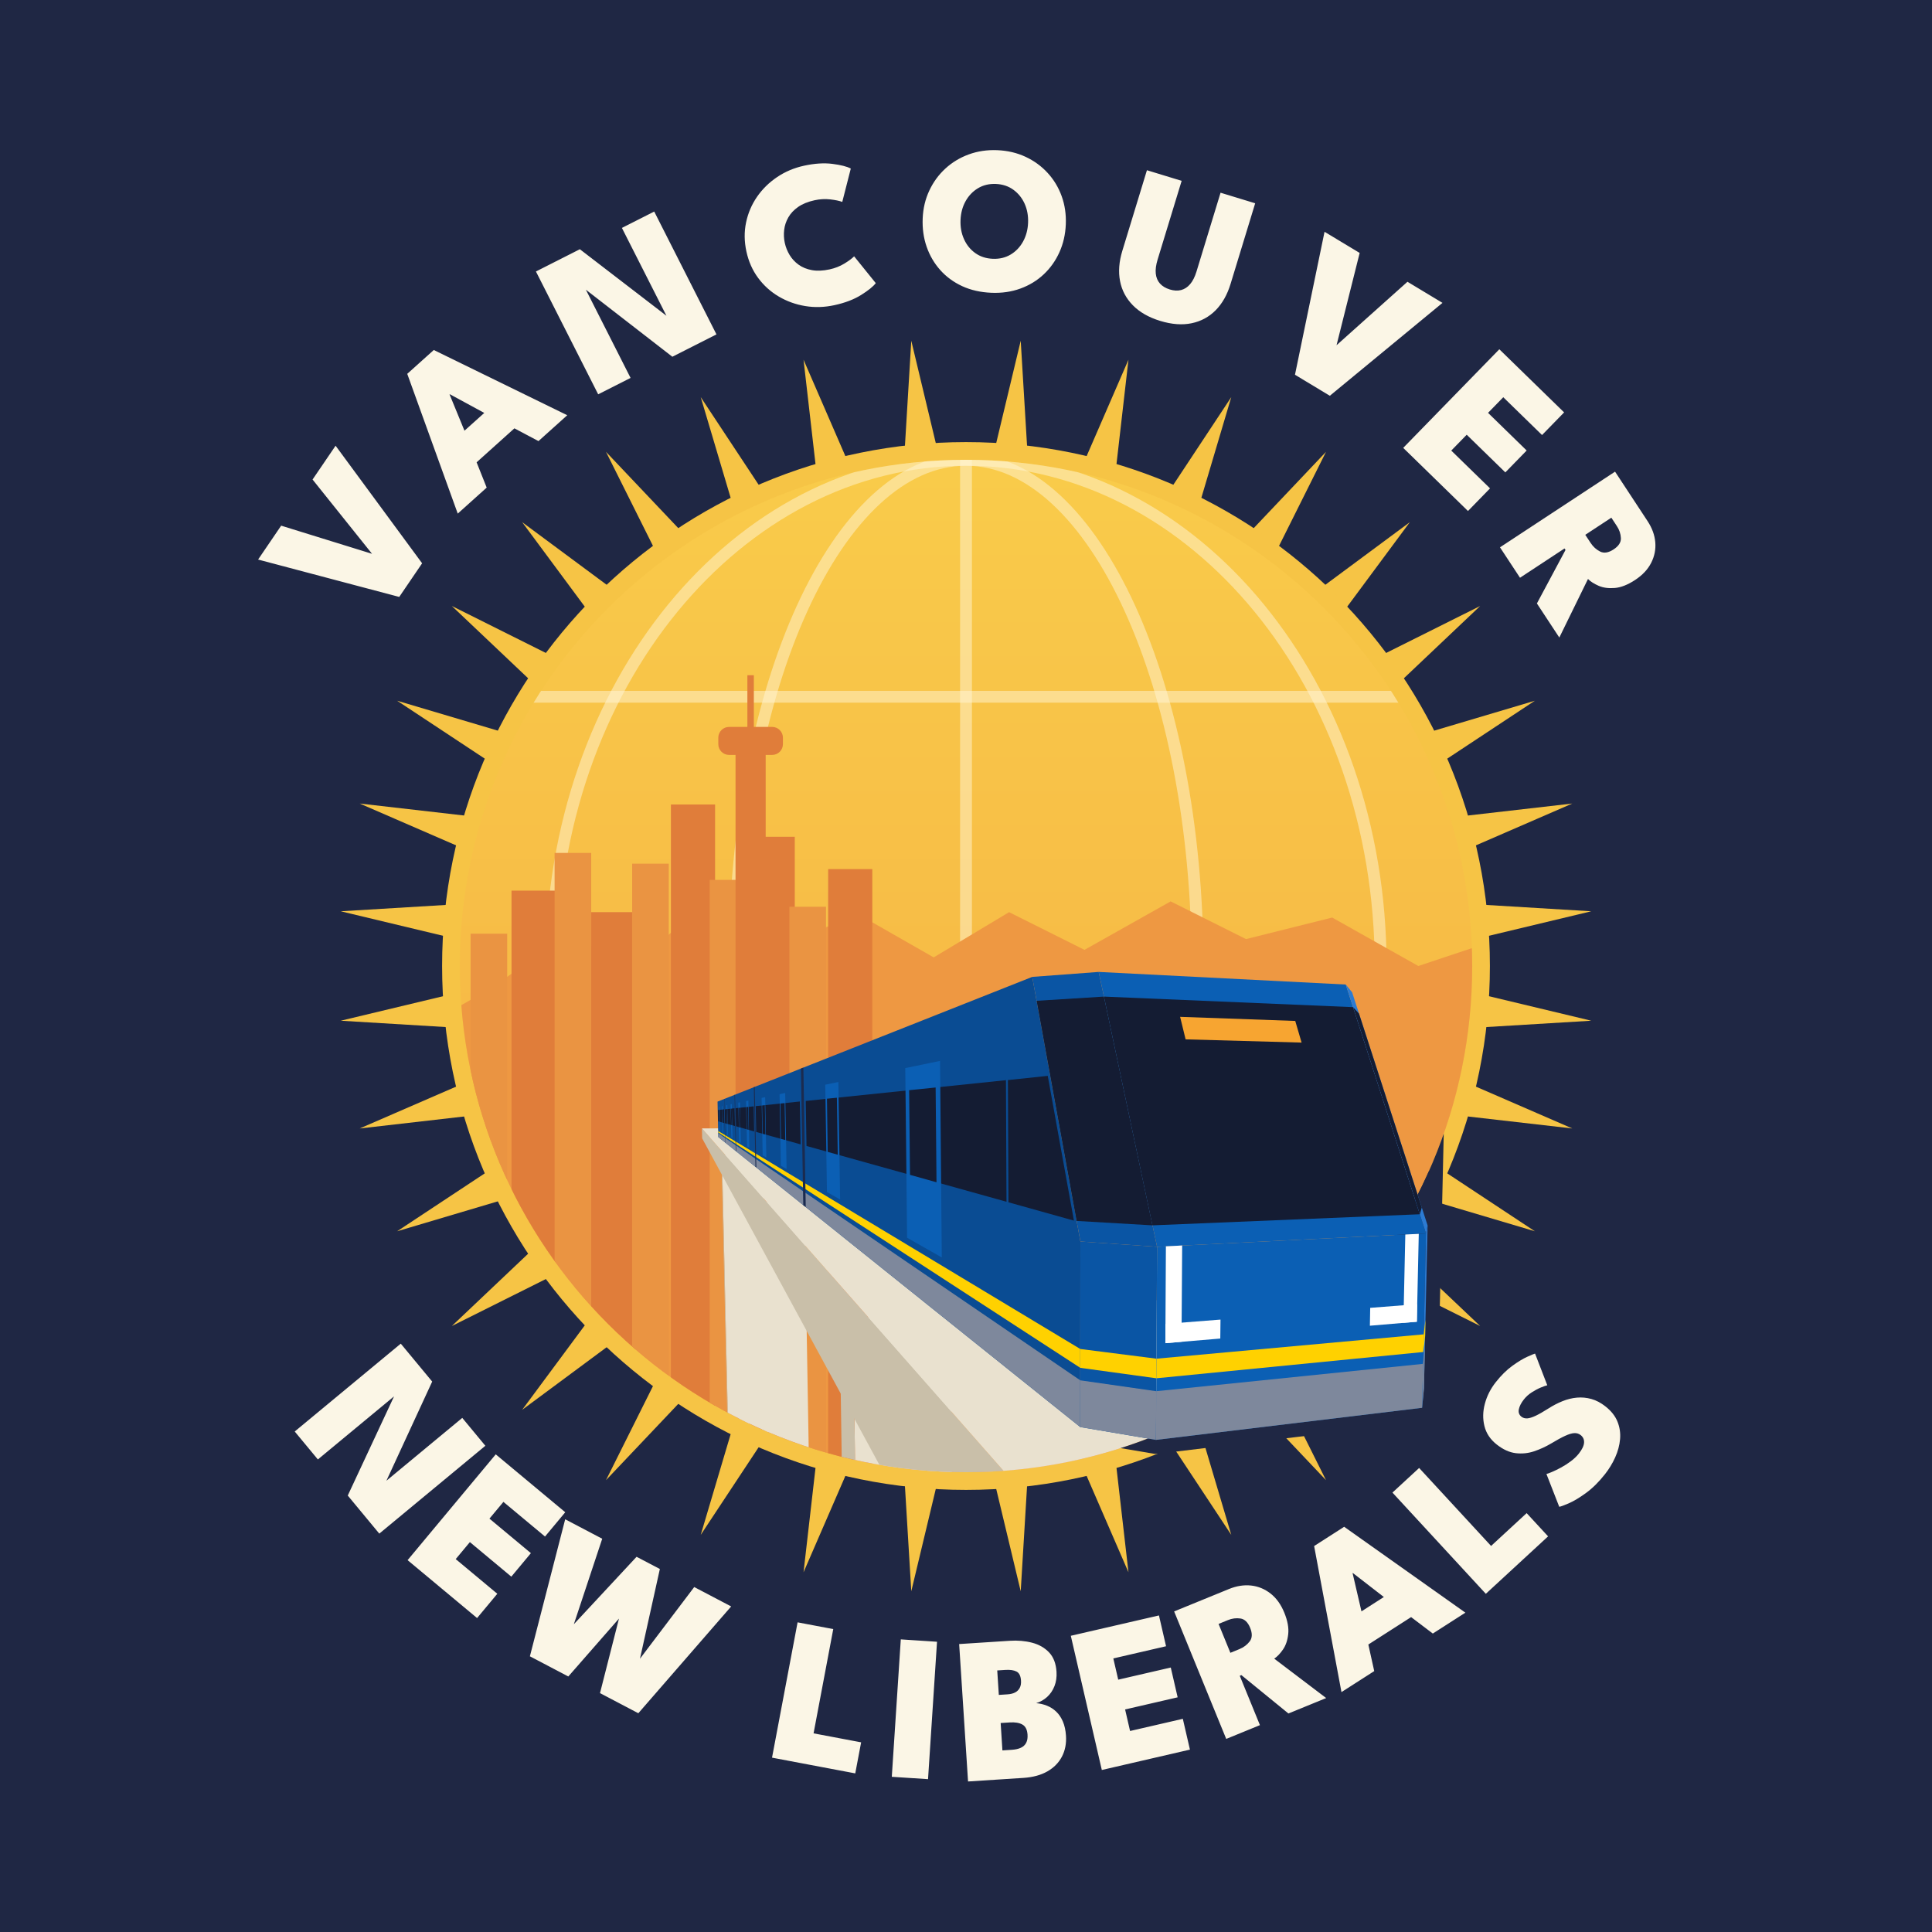
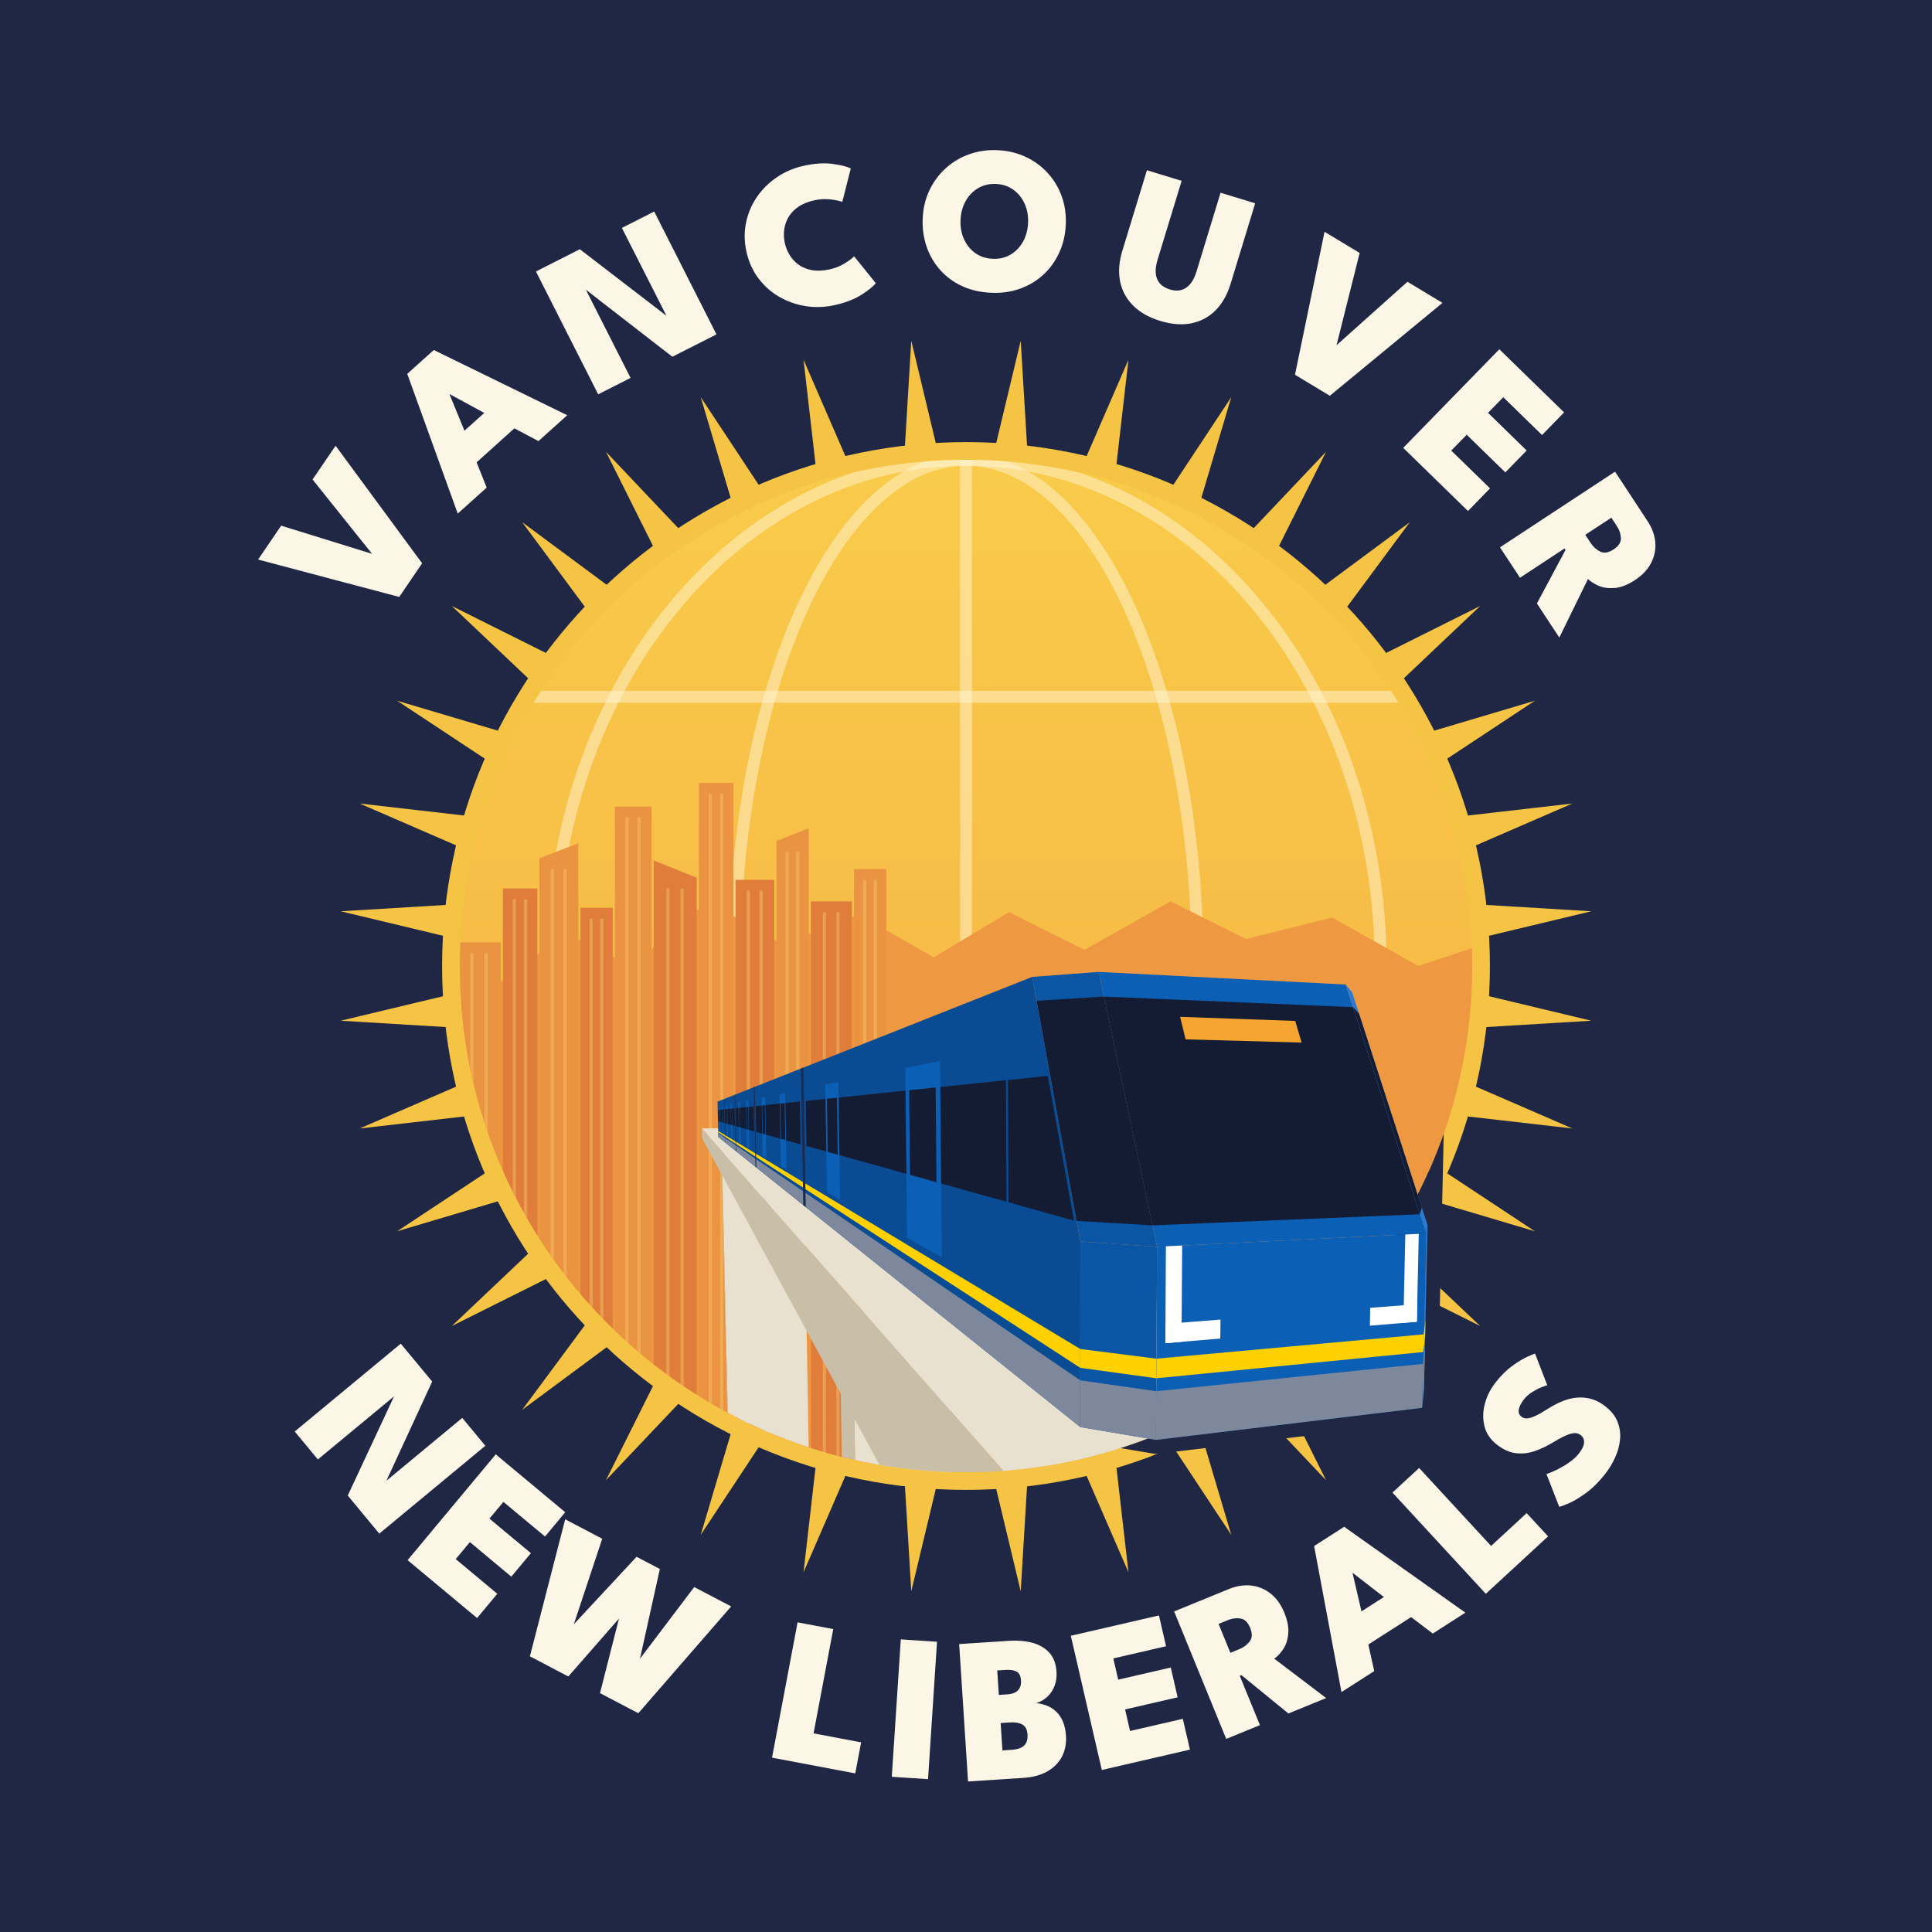
<svg xmlns="http://www.w3.org/2000/svg" viewBox="0 0 1000 1000" width="1000" height="1000" role="img">
  <rect width="1000" height="1000" fill="#1F2744" />
  <polygon points="512.06,244.28 528.32,176.36 532.53,246.08" fill="#F6C445" />
  <polygon points="556.28,250.26 584.09,186.19 576.13,255.58" fill="#F6C445" />
  <polygon points="598.79,263.83 637.3,205.56 617.41,272.51" fill="#F6C445" />
  <polygon points="638.3,284.57 686.34,233.87 655.13,296.36" fill="#F6C445" />
  <polygon points="673.61,311.86 729.72,270.28 688.14,326.39" fill="#F6C445" />
  <polygon points="703.64,344.87 766.13,313.66 715.43,361.7" fill="#F6C445" />
  <polygon points="727.49,382.59 794.44,362.7 736.17,401.21" fill="#F6C445" />
  <polygon points="744.42,423.87 813.81,415.91 749.74,443.72" fill="#F6C445" />
  <polygon points="753.92,467.47 823.64,471.68 755.72,487.94" fill="#F6C445" />
  <polygon points="755.72,512.06 823.64,528.32 753.92,532.53" fill="#F6C445" />
  <polygon points="749.74,556.28 813.81,584.09 744.42,576.13" fill="#F6C445" />
  <polygon points="736.17,598.79 794.44,637.3 727.49,617.41" fill="#F6C445" />
  <polygon points="715.43,638.3 766.13,686.34 703.64,655.13" fill="#F6C445" />
  <polygon points="688.14,673.61 729.72,729.72 673.61,688.14" fill="#F6C445" />
  <polygon points="655.13,703.64 686.34,766.13 638.3,715.43" fill="#F6C445" />
  <polygon points="617.41,727.49 637.3,794.44 598.79,736.17" fill="#F6C445" />
  <polygon points="576.13,744.42 584.09,813.81 556.28,749.74" fill="#F6C445" />
  <polygon points="532.53,753.92 528.32,823.64 512.06,755.72" fill="#F6C445" />
  <polygon points="487.94,755.72 471.68,823.64 467.47,753.92" fill="#F6C445" />
  <polygon points="443.72,749.74 415.91,813.81 423.87,744.42" fill="#F6C445" />
  <polygon points="401.21,736.17 362.7,794.44 382.59,727.49" fill="#F6C445" />
  <polygon points="361.7,715.43 313.66,766.13 344.87,703.64" fill="#F6C445" />
  <polygon points="326.39,688.14 270.28,729.72 311.86,673.61" fill="#F6C445" />
  <polygon points="296.36,655.13 233.87,686.34 284.57,638.3" fill="#F6C445" />
  <polygon points="272.51,617.41 205.56,637.3 263.83,598.79" fill="#F6C445" />
  <polygon points="255.58,576.13 186.19,584.09 250.26,556.28" fill="#F6C445" />
  <polygon points="246.08,532.53 176.36,528.32 244.28,512.06" fill="#F6C445" />
  <polygon points="244.28,487.94 176.36,471.68 246.08,467.47" fill="#F6C445" />
  <polygon points="250.26,443.72 186.19,415.91 255.58,423.87" fill="#F6C445" />
  <polygon points="263.83,401.21 205.56,362.7 272.51,382.59" fill="#F6C445" />
  <polygon points="284.57,361.7 233.87,313.66 296.36,344.87" fill="#F6C445" />
  <polygon points="311.86,326.39 270.28,270.28 326.39,311.86" fill="#F6C445" />
  <polygon points="344.87,296.36 313.66,233.87 361.7,284.57" fill="#F6C445" />
  <polygon points="382.59,272.51 362.7,205.56 401.21,263.83" fill="#F6C445" />
  <polygon points="423.87,255.58 415.91,186.19 443.72,250.26" fill="#F6C445" />
  <polygon points="467.47,246.08 471.68,176.36 487.94,244.28" fill="#F6C445" />
  <circle cx="500" cy="500" r="271.17" fill="#F6C445" />
  <g transform="translate(221.28,221.28) scale(0.55745)">
    <defs>
      <clipPath id="disc-d">
        <circle cx="500" cy="500" r="470" />
      </clipPath>
      <clipPath id="out-d">
        <path clip-rule="evenodd" d="M-600,-600H1600V1600H-600Z M30,500a470,470 0 1,0 940,0a470,470 0 1,0 -940,0Z" />
      </clipPath>
    </defs>
    <g clip-path="url(#disc-d)">
      <defs>
        <linearGradient id="sun-d" x1="0" y1="40" x2="0" y2="760" gradientUnits="userSpaceOnUse">
          <stop offset="0" stop-color="#F9CB4A" />
          <stop offset="1" stop-color="#F6B444" />
        </linearGradient>
      </defs>
      <rect width="1000" height="1000" fill="url(#sun-d)" />
      <line x1="500" y1="0" x2="500" y2="1000" stroke="#FFF6D6" stroke-opacity="0.5" stroke-width="11" fill="none" />
      <ellipse cx="500" cy="500" rx="215" ry="470" stroke="#FFF6D6" stroke-opacity="0.5" stroke-width="11" fill="none" />
      <ellipse cx="500" cy="500" rx="385" ry="470" stroke="#FFF6D6" stroke-opacity="0.5" stroke-width="11" fill="none" />
      <line x1="0" y1="250" x2="1000" y2="250" stroke="#FFF6D6" stroke-opacity="0.5" stroke-width="11" fill="none" />
      <polygon points="-10,560 60,520 130,470 190,500 260,440 330,480 400,452 470,492 540,450 610,485 690,440 760,475 840,455 920,500 1010,470 1010,1000 -10,1000" fill="#EE9842" />
-       <rect x="40" y="470" width="34" height="530" fill="#EA9442" />
-       <rect x="78" y="430" width="41" height="570" fill="#E07D3A" />
-       <rect x="118" y="395" width="34" height="605" fill="#EA9442" />
-       <rect x="152" y="450" width="41" height="550" fill="#E07D3A" />
-       <rect x="190" y="405" width="34" height="595" fill="#EA9442" />
-       <rect x="226" y="350" width="41" height="650" fill="#E07D3A" />
-       <rect x="262" y="420" width="34" height="580" fill="#EA9442" />
-       <rect x="300" y="380" width="41" height="620" fill="#E07D3A" />
-       <rect x="336" y="445" width="34" height="555" fill="#EA9442" />
-       <rect x="372" y="410" width="41" height="590" fill="#E07D3A" />
-       <rect x="286" y="300" width="28" height="700" fill="#E07D3A" />
-       <rect x="270" y="278" width="60" height="26" rx="10" fill="#E07D3A" />
-       <rect x="297" y="230" width="6" height="50" fill="#E07D3A" />
+       <polygon points="28,478 68,478 68,1000 28,1000" fill="#EA9442" />
+       <line x1="41.2" y1="488" x2="41.2" y2="1000" stroke="#F8C766" stroke-opacity="0.45" stroke-width="3" />
+       <line x1="54.4" y1="488" x2="54.4" y2="1000" stroke="#F8C766" stroke-opacity="0.45" stroke-width="3" />
+       <polygon points="70,428 102,428 102,1000 70,1000" fill="#E07D3A" />
+       <line x1="80.6" y1="438" x2="80.6" y2="1000" stroke="#F8C766" stroke-opacity="0.45" stroke-width="3" />
+       <line x1="91.1" y1="438" x2="91.1" y2="1000" stroke="#F8C766" stroke-opacity="0.45" stroke-width="3" />
+       <polygon points="104,400 140,386 140,1000 104,1000" fill="#EA9442" />
+       <line x1="115.9" y1="410" x2="115.9" y2="1000" stroke="#F8C766" stroke-opacity="0.45" stroke-width="3" />
+       <line x1="127.8" y1="410" x2="127.8" y2="1000" stroke="#F8C766" stroke-opacity="0.45" stroke-width="3" />
+       <polygon points="142,446 172,446 172,1000 142,1000" fill="#E07D3A" />
+       <line x1="151.9" y1="456" x2="151.9" y2="1000" stroke="#F8C766" stroke-opacity="0.45" stroke-width="3" />
+       <line x1="161.8" y1="456" x2="161.8" y2="1000" stroke="#F8C766" stroke-opacity="0.45" stroke-width="3" />
+       <polygon points="174,352 208,352 208,1000 174,1000" fill="#EA9442" />
+       <line x1="185.2" y1="362" x2="185.2" y2="1000" stroke="#F8C766" stroke-opacity="0.45" stroke-width="3" />
+       <line x1="196.4" y1="362" x2="196.4" y2="1000" stroke="#F8C766" stroke-opacity="0.45" stroke-width="3" />
+       <polygon points="210,402 250,418 250,1000 210,1000" fill="#E07D3A" />
+       <line x1="223.2" y1="428" x2="223.2" y2="1000" stroke="#F8C766" stroke-opacity="0.45" stroke-width="3" />
+       <line x1="236.4" y1="428" x2="236.4" y2="1000" stroke="#F8C766" stroke-opacity="0.45" stroke-width="3" />
+       <polygon points="252,330 284,330 284,1000 252,1000" fill="#EA9442" />
+       <line x1="262.6" y1="340" x2="262.6" y2="1000" stroke="#F8C766" stroke-opacity="0.45" stroke-width="3" />
+       <line x1="273.1" y1="340" x2="273.1" y2="1000" stroke="#F8C766" stroke-opacity="0.45" stroke-width="3" />
+       <polygon points="286,420 322,420 322,1000 286,1000" fill="#E07D3A" />
+       <line x1="297.9" y1="430" x2="297.9" y2="1000" stroke="#F8C766" stroke-opacity="0.45" stroke-width="3" />
+       <line x1="309.8" y1="430" x2="309.8" y2="1000" stroke="#F8C766" stroke-opacity="0.45" stroke-width="3" />
+       <polygon points="324,384 354,372 354,1000 324,1000" fill="#EA9442" />
+       <line x1="333.9" y1="394" x2="333.9" y2="1000" stroke="#F8C766" stroke-opacity="0.45" stroke-width="3" />
+       <line x1="343.8" y1="394" x2="343.8" y2="1000" stroke="#F8C766" stroke-opacity="0.45" stroke-width="3" />
+       <polygon points="356,440 394,440 394,1000 356,1000" fill="#E07D3A" />
+       <line x1="368.5" y1="450" x2="368.5" y2="1000" stroke="#F8C766" stroke-opacity="0.45" stroke-width="3" />
+       <line x1="381.1" y1="450" x2="381.1" y2="1000" stroke="#F8C766" stroke-opacity="0.45" stroke-width="3" />
+       <polygon points="396,410 426,410 426,1000 396,1000" fill="#EA9442" />
+       <line x1="405.9" y1="420" x2="405.9" y2="1000" stroke="#F8C766" stroke-opacity="0.45" stroke-width="3" />
+       <line x1="415.8" y1="420" x2="415.8" y2="1000" stroke="#F8C766" stroke-opacity="0.45" stroke-width="3" />
      <polygon points="395.1,827.2 485.6,821 495.8,2103.5 413.9,2148.1" fill="#E9E1CF" />
      <polygon points="395.1,827.2 382.4,811.4 400.9,2033.7 413.9,2148.1" fill="#C9BFA9" />
      <polygon points="308.7,719.4 350,718.2 360.3,1319.5 320.9,1329" fill="#E9E1CF" />
      <polygon points="308.7,719.4 306.2,716.2 318.1,1304 320.9,1329" fill="#C9BFA9" />
      <polygon points="284.7,689.4 311.4,689 319.2,1081.6 293.3,1085.7" fill="#E9E1CF" />
      <polygon points="284.7,689.4 283.6,688.1 292.1,1075 293.3,1085.7" fill="#C9BFA9" />
      <polygon points="273.4,675.4 293.2,675.1 299.4,966.7 280,968.9" fill="#E9E1CF" />
      <polygon points="273.4,675.4 272.9,674.7 279.4,963 280,968.9" fill="#C9BFA9" />
      <polygon points="639.2,1087.2 254.8,650.8 255,660 638.5,1366.4" fill="#C9BFA9" />
      <polygon points="639.2,1087.2 1145.4,997.7 277.6,650.7 254.8,650.8" fill="#E9E1CF" />
      <polygon points="639.2,1087.2 1145.4,997.7 1136.8,1223.7 638.5,1366.4" fill="#E9E1CF" />
    </g>
    <polygon clip-path="url(#out-d)" points="269.3,625.86 606.28,492.39 678.82,486.33 932.71,501.53 933.86,510.68 925.2,892.08 923.48,910.15 676.39,940.01 606.09,928.13 270.05,658.79 269.75,645.54" fill="#1F2744" stroke="#1F2744" stroke-width="26" stroke-linejoin="round" />
    <polygon points="606.1,928.1 606.2,755.8 561.5,510.1 269.3,625.9 270,658.8" fill="#0A4C93" />
    <polygon points="606.1,928.1 270,658.8 270,655.4 606.1,884.7" fill="#7E889C" />
    <polygon points="606.1,873.1 269.9,654.5 269.9,653.2 606.1,855.6" fill="#FFD100" />
    <polygon points="537.6,718.9 351.9,667.1 351.2,625.3 537.1,606" fill="#141C33" />
    <polygon points="477.5,770.6 445.3,752.3 443.6,594.8 475.9,588.1" fill="#0B5FB4" />
    <polygon points="472.6,700.8 448,693.9 447.2,615.3 471.8,612.8" fill="#141C33" />
    <polygon points="383.1,716.8 370.9,709.9 369.3,610.2 381.5,607.7" fill="#0B5FB4" />
    <polygon points="380.9,675.2 371.6,672.6 370.9,623.2 380.1,622.3" fill="#141C33" />
    <polygon points="346.4,665.6 305.2,654.1 304.7,630.1 345.7,625.8" fill="#141C33" />
    <polygon points="333.4,688.5 328.1,685.5 326.9,619 332.1,617.9" fill="#0B5FB4" />
    <polygon points="332.2,661.6 328.2,660.5 327.6,627.7 331.6,627.3" fill="#141C33" />
    <polygon points="314.6,677.8 311.2,675.9 310.2,622.5 313.5,621.8" fill="#0B5FB4" />
    <polygon points="313.8,656.5 311.2,655.8 310.7,629.5 313.2,629.2" fill="#141C33" />
    <polygon points="351.2,723.8 348.9,722 346.7,595.2 349,594.3" fill="#1B2B4F" />
    <polygon points="303.3,653.6 286.4,648.8 286,632 302.9,630.3" fill="#141C33" />
    <polygon points="298.8,668.7 296.7,667.6 295.8,625.4 297.9,625" fill="#0B5FB4" />
    <polygon points="298.2,652.1 296.6,651.7 296.2,631 297.7,630.8" fill="#141C33" />
    <polygon points="290.9,664.3 289.4,663.4 288.6,626.9 290.1,626.6" fill="#0B5FB4" />
    <polygon points="290.5,650 289.3,649.7 288.9,631.7 290.1,631.6" fill="#141C33" />
    <polygon points="305.3,687 304.5,686.4 303,612.5 303.8,612.2" fill="#1B2B4F" />
    <polygon points="285.5,648.6 276.2,646 276,633.1 285.1,632.1" fill="#141C33" />
    <polygon points="283.2,659.9 282.1,659.3 281.4,628.4 282.5,628.2" fill="#0B5FB4" />
    <polygon points="282.8,647.9 282,647.6 281.7,632.5 282.5,632.4" fill="#141C33" />
    <polygon points="278.9,657.4 278.1,656.9 277.5,629.3 278.3,629.1" fill="#0B5FB4" />
    <polygon points="278.6,646.7 277.9,646.5 277.6,632.9 278.3,632.8" fill="#141C33" />
    <polygon points="286.6,672.1 286.2,671.8 285.1,619.6 285.5,619.4" fill="#1B2B4F" />
    <polygon points="275.7,645.9 269.9,644.2 269.7,633.7 275.4,633.1" fill="#141C33" />
    <polygon points="274.4,654.8 273.7,654.5 273.2,630.1 273.8,630" fill="#0B5FB4" />
    <polygon points="274.1,645.4 273.6,645.3 273.3,633.3 273.8,633.3" fill="#141C33" />
    <polygon points="271.7,653.3 271.1,653 270.6,630.7 271.2,630.6" fill="#0B5FB4" />
    <polygon points="271.4,644.7 271,644.6 270.8,633.6 271.2,633.6" fill="#141C33" />
    <polygon points="276.5,664 276.3,663.8 275.4,623.5 275.6,623.4" fill="#1B2B4F" />
    <polygon points="600.2,736.4 575.9,602 538.9,605.9 539.4,719.4" fill="#141C33" />
    <polygon points="606.1,928.1 676.4,940 677.4,760.7 606.2,755.8" fill="#0A55A4" />
    <polygon points="606.1,928.1 676.4,940 676.6,894.8 606.1,884.7" fill="#7E889C" />
    <polygon points="606.1,873.1 676.7,882.8 676.8,864.6 606.1,855.6" fill="#FFD100" />
    <polygon points="606.2,755.8 677.4,760.7 623.2,505.5 561.5,510.1" fill="#0A55A4" />
    <polygon points="602.7,736.7 673.1,740.8 628.1,528.4 565.6,532.3" fill="#141C33" />
    <polygon points="676.4,940 923.5,910.2 927.1,748.3 677.4,760.7" fill="#0B5FB4" />
    <polygon points="676.4,940 923.5,910.2 924.4,869.4 676.6,894.8" fill="#7E889C" />
    <polygon points="676.7,882.8 924.6,858.4 925,842 676.8,864.6" fill="#FFD100" />
    <polygon points="677.4,760.7 927.1,748.3 852.6,517.2 623.2,505.5" fill="#0B5FB4" />
    <polygon points="673.1,740.8 921.4,730.5 859.4,538.2 628.1,528.4" fill="#141C33" />
    <polygon points="923.5,910.2 925.2,892.1 928.6,740.9 927.1,748.3" fill="#2C7BD3" />
    <polygon points="923.5,910.2 925.2,892.1 926.1,853.9 924.4,869.4" fill="#7E889C" />
    <polygon points="924.6,858.4 926.3,843.7 926.6,828.4 925,842" fill="#FFD100" />
    <polygon points="927.1,748.3 928.6,740.9 858.5,524.4 852.6,517.2" fill="#2C7BD3" />
    <polygon points="921.4,730.5 923.2,724.3 864.9,544.2 859.4,538.2" fill="#141C33" />
    <polygon points="703.9,568.1 811.6,571.1 805.7,551 698.8,547.2" fill="#F7A531" />
    <polygon points="685.1,850.2 700.1,848.9 700.7,759.5 685.6,760.3" fill="#FFFFFF" />
    <polygon points="685.1,850.2 736.1,845.9 736.3,828.3 685.2,832.3" fill="#FFFFFF" />
    <polygon points="906.1,831.3 918.6,830.3 920.4,748.7 907.9,749.3" fill="#FFFFFF" />
    <polygon points="875,834 918.6,830.3 918.9,814 875.3,817.4" fill="#FFFFFF" />
  </g>
  <path d="M218.49 291.56 206.64 308.97 133.59 289.62 145.53 272.08 192.57 286.65 161.78 248.2 173.7 230.7Z M210.79 193.5 224.53 181.16 293.61 214.92 278.71 228.31 266.25 221.71 246.69 239.29 251.91 252.38 236.93 265.84ZM240.41 222.93 250.66 213.73 232.82 204.05 232.7 204.16Z M303.24 149.94 326.38 195.61 309.62 204.1 277.4 140.52 300.13 129 344.95 163.44 321.9 117.97 338.62 109.5 370.84 173.08 348.01 184.65Z M429.42 139.43Q433.59 138.52 437.01 136.45Q440.42 134.37 442.1 132.68L453.3 146.55Q451.28 149.2 445.71 152.68Q440.14 156.16 431.91 157.95Q424.21 159.63 416.81 158.42Q409.42 157.21 403.11 153.5Q396.81 149.79 392.42 143.87Q388.03 137.95 386.34 130.19Q384.65 122.43 386.16 115.17Q387.68 107.9 391.83 101.88Q395.99 95.86 402.23 91.66Q408.47 87.45 416.18 85.77Q424.41 83.98 430.92 84.83Q437.43 85.67 440.37 87.24L435.96 104.51Q433.73 103.67 429.76 103.21Q425.79 102.74 421.62 103.65Q416.45 104.78 413.12 107.11Q409.79 109.44 408.03 112.53Q406.27 115.62 405.88 119.02Q405.49 122.42 406.2 125.7Q406.92 129.02 408.7 131.98Q410.48 134.93 413.36 137.01Q416.25 139.09 420.25 139.82Q424.25 140.55 429.42 139.43Z M497.17 113.86Q496.94 119.25 498.95 123.74Q500.95 128.23 504.78 130.98Q508.61 133.73 513.85 133.95Q519.08 134.17 523.13 131.74Q527.17 129.31 529.54 125.01Q531.91 120.7 532.13 115.31Q532.35 109.91 530.35 105.45Q528.34 100.99 524.51 98.21Q520.68 95.43 515.45 95.21Q510.22 95 506.17 97.45Q502.12 99.9 499.76 104.18Q497.39 108.46 497.17 113.86ZM477.58 113.05Q477.9 105.28 480.99 98.68Q484.07 92.08 489.3 87.27Q494.52 82.46 501.41 79.93Q508.3 77.41 516.17 77.73Q524.16 78.06 530.79 81.15Q537.41 84.23 542.22 89.46Q547.03 94.68 549.51 101.51Q551.98 108.34 551.66 116.11Q551.34 123.94 548.36 130.54Q545.39 137.15 540.24 141.99Q535.09 146.83 528.18 149.35Q521.27 151.88 513.12 151.54Q504.7 151.19 498.02 148.11Q491.34 145.02 486.66 139.77Q481.99 134.53 479.62 127.7Q477.26 120.87 477.58 113.05Z M631.76 99.75 649.68 105.22 636.94 146.95Q634.37 155.37 629.23 160.58Q624.08 165.78 616.79 167.31Q609.49 168.83 600.55 166.11Q591.62 163.38 586.37 158.02Q581.11 152.66 579.73 145.46Q578.34 138.26 580.91 129.85L593.65 88.11L611.62 93.6L599.18 134.35Q597.9 138.53 598.23 141.63Q598.56 144.72 600.41 146.78Q602.27 148.84 605.52 149.84Q608.72 150.81 611.36 150.12Q614 149.43 616.02 147.06Q618.05 144.68 619.32 140.5Z M688.32 204.85 670.28 193.97 685.58 119.97 703.76 130.92 691.79 178.69 728.5 145.84 746.63 156.77Z M776.05 180.78 809.58 213.46 798.16 225.17 778.09 205.61 770.21 213.69 790.2 233.18 779.16 244.51 759.17 225.02 751.17 233.22 771.24 252.78 759.82 264.5 726.3 231.82Z M835.95 244.13 852.8 269.76Q856.3 275.09 856.77 280.66Q857.24 286.24 854.64 291.33Q852.05 296.43 846.32 300.2Q840.63 303.94 835.79 304.34Q830.95 304.74 827.41 303.19Q823.87 301.64 821.94 299.68L807.1 329.99L795.5 312.35L810.31 284.65L809.8 283.88L786.75 299.04L776.39 283.29ZM820.54 276.82 823.33 281.06Q825.26 283.99 828.24 285.49Q831.23 286.98 835.2 284.37Q839.13 281.79 838.97 278.5Q838.81 275.21 836.91 272.33L834.03 267.95Z" fill="#FBF6E6" />
  <path d="M203.96 722.76 164.53 755.41 152.55 740.94 207.44 695.47 223.7 715.1 200.01 766.42 239.27 733.9 251.22 748.33 196.32 793.8 180 774.09Z M256.6 752.77 292.57 782.74 282.1 795.31 260.57 777.37 253.34 786.04 274.79 803.91 264.66 816.07 243.21 798.19 235.88 806.99 257.41 824.93 246.94 837.5 210.97 807.53Z M330.4 886.77 310.56 876.35 320.38 837.78 294.16 867.74 274.27 857.3 292.54 786.38 311.71 796.45 297.02 840.7 329.49 805.79 341.54 812.11 331.25 858.55 359.33 821.45 378.45 831.49Z M412.83 839.72 431.29 843.21 421.1 897.18 445.72 901.83 442.68 917.9 399.6 909.76Z M466.25 848.54 485 849.77 480.35 920.89 461.59 919.67Z M496.46 850.96 522.65 849.27Q528.79 848.87 534.16 850.25Q539.52 851.64 542.98 855.26Q546.43 858.88 546.85 865.29Q547.11 869.38 545.79 872.74Q544.46 876.1 541.98 878.35Q539.5 880.59 536.32 881.55Q539.26 881.8 541.92 882.87Q544.59 883.94 546.69 885.94Q548.8 887.94 550.14 891.05Q551.47 894.16 551.75 898.41Q552.14 904.45 549.66 909.21Q547.18 913.97 542.12 916.87Q537.06 919.76 529.68 920.24L501.06 922.09ZM518.85 906.01 523.76 905.69Q526.56 905.51 528.42 904.63Q530.29 903.75 531.15 902.07Q532.02 900.39 531.85 897.86Q531.6 893.98 529.19 892.62Q526.77 891.26 522.68 891.53L517.94 891.83ZM516.99 877.28 521.47 876.99Q523.84 876.84 525.43 876.01Q527.03 875.17 527.82 873.63Q528.62 872.09 528.47 869.89Q528.24 866.22 526.11 865.17Q523.99 864.11 520.38 864.35L516.17 864.62Z M554.25 846.68 599.87 836.15 603.55 852.09 576.25 858.4 578.79 869.39 605.99 863.11 609.55 878.53 582.35 884.81 584.92 895.96 612.23 889.66 615.91 905.6 570.3 916.14Z M607.73 834.07 636.12 822.47Q642.02 820.06 647.58 820.67Q653.14 821.29 657.64 824.82Q662.15 828.34 664.74 834.69Q667.32 840.99 666.78 845.82Q666.25 850.64 664.04 853.82Q661.84 857 659.54 858.52L686.43 878.91L666.89 886.9L642.55 867.04L641.7 867.38L652.14 892.93L634.69 900.06ZM636.84 855.49 641.54 853.57Q644.79 852.24 646.83 849.6Q648.87 846.95 647.07 842.55Q645.29 838.21 642.04 837.73Q638.78 837.25 635.58 838.56L630.73 840.54Z M680.19 800.23 695.74 790.26 758.48 834.71 741.62 845.52 730.39 837.01 708.25 851.2 711.3 864.96 694.34 875.83ZM704.69 834.04 716.28 826.61 700.24 814.19 700.1 814.28Z M720.73 772.56 734.54 759.82 771.78 800.18 790.19 783.19 801.29 795.22 769.06 824.95Z M774.19 715.44Q778.37 710.14 782.76 706.97Q787.15 703.79 790.42 702.31Q793.68 700.83 794.54 700.61L800.87 717.01Q799.78 717.25 797.55 718.17Q795.31 719.09 792.88 720.65Q790.45 722.2 788.78 724.32Q786.64 727.04 786.15 729.44Q785.67 731.84 787.49 733.28Q788.77 734.28 790.52 734.15Q792.27 734.02 794.91 732.77Q797.55 731.51 801.41 729.06Q805.02 726.74 808.75 725.24Q812.47 723.74 816.24 723.41Q820.01 723.08 823.72 724.12Q827.44 725.16 830.96 727.94Q835.46 731.48 837.21 735.85Q838.96 740.21 838.54 744.94Q838.12 749.66 836.02 754.33Q833.92 759 830.71 763.07Q825.96 769.09 820.9 772.77Q815.84 776.45 811.98 778.12Q808.12 779.78 807.06 779.91L800.43 762.93Q801.18 762.77 803.23 761.91Q805.28 761.05 807.9 759.64Q810.52 758.24 813.03 756.36Q815.54 754.49 817.21 752.37Q819.75 749.14 819.91 746.72Q820.06 744.3 818.15 742.8Q816.75 741.69 814.86 741.78Q812.97 741.87 810.11 743.19Q807.24 744.51 802.94 747.1Q798.66 749.64 794.04 751.19Q789.42 752.74 784.52 752.15Q779.63 751.56 774.71 747.68Q769.74 743.77 768.35 738.17Q766.95 732.56 768.57 726.55Q770.18 720.53 774.19 715.44Z" fill="#FBF6E6" />
</svg>
